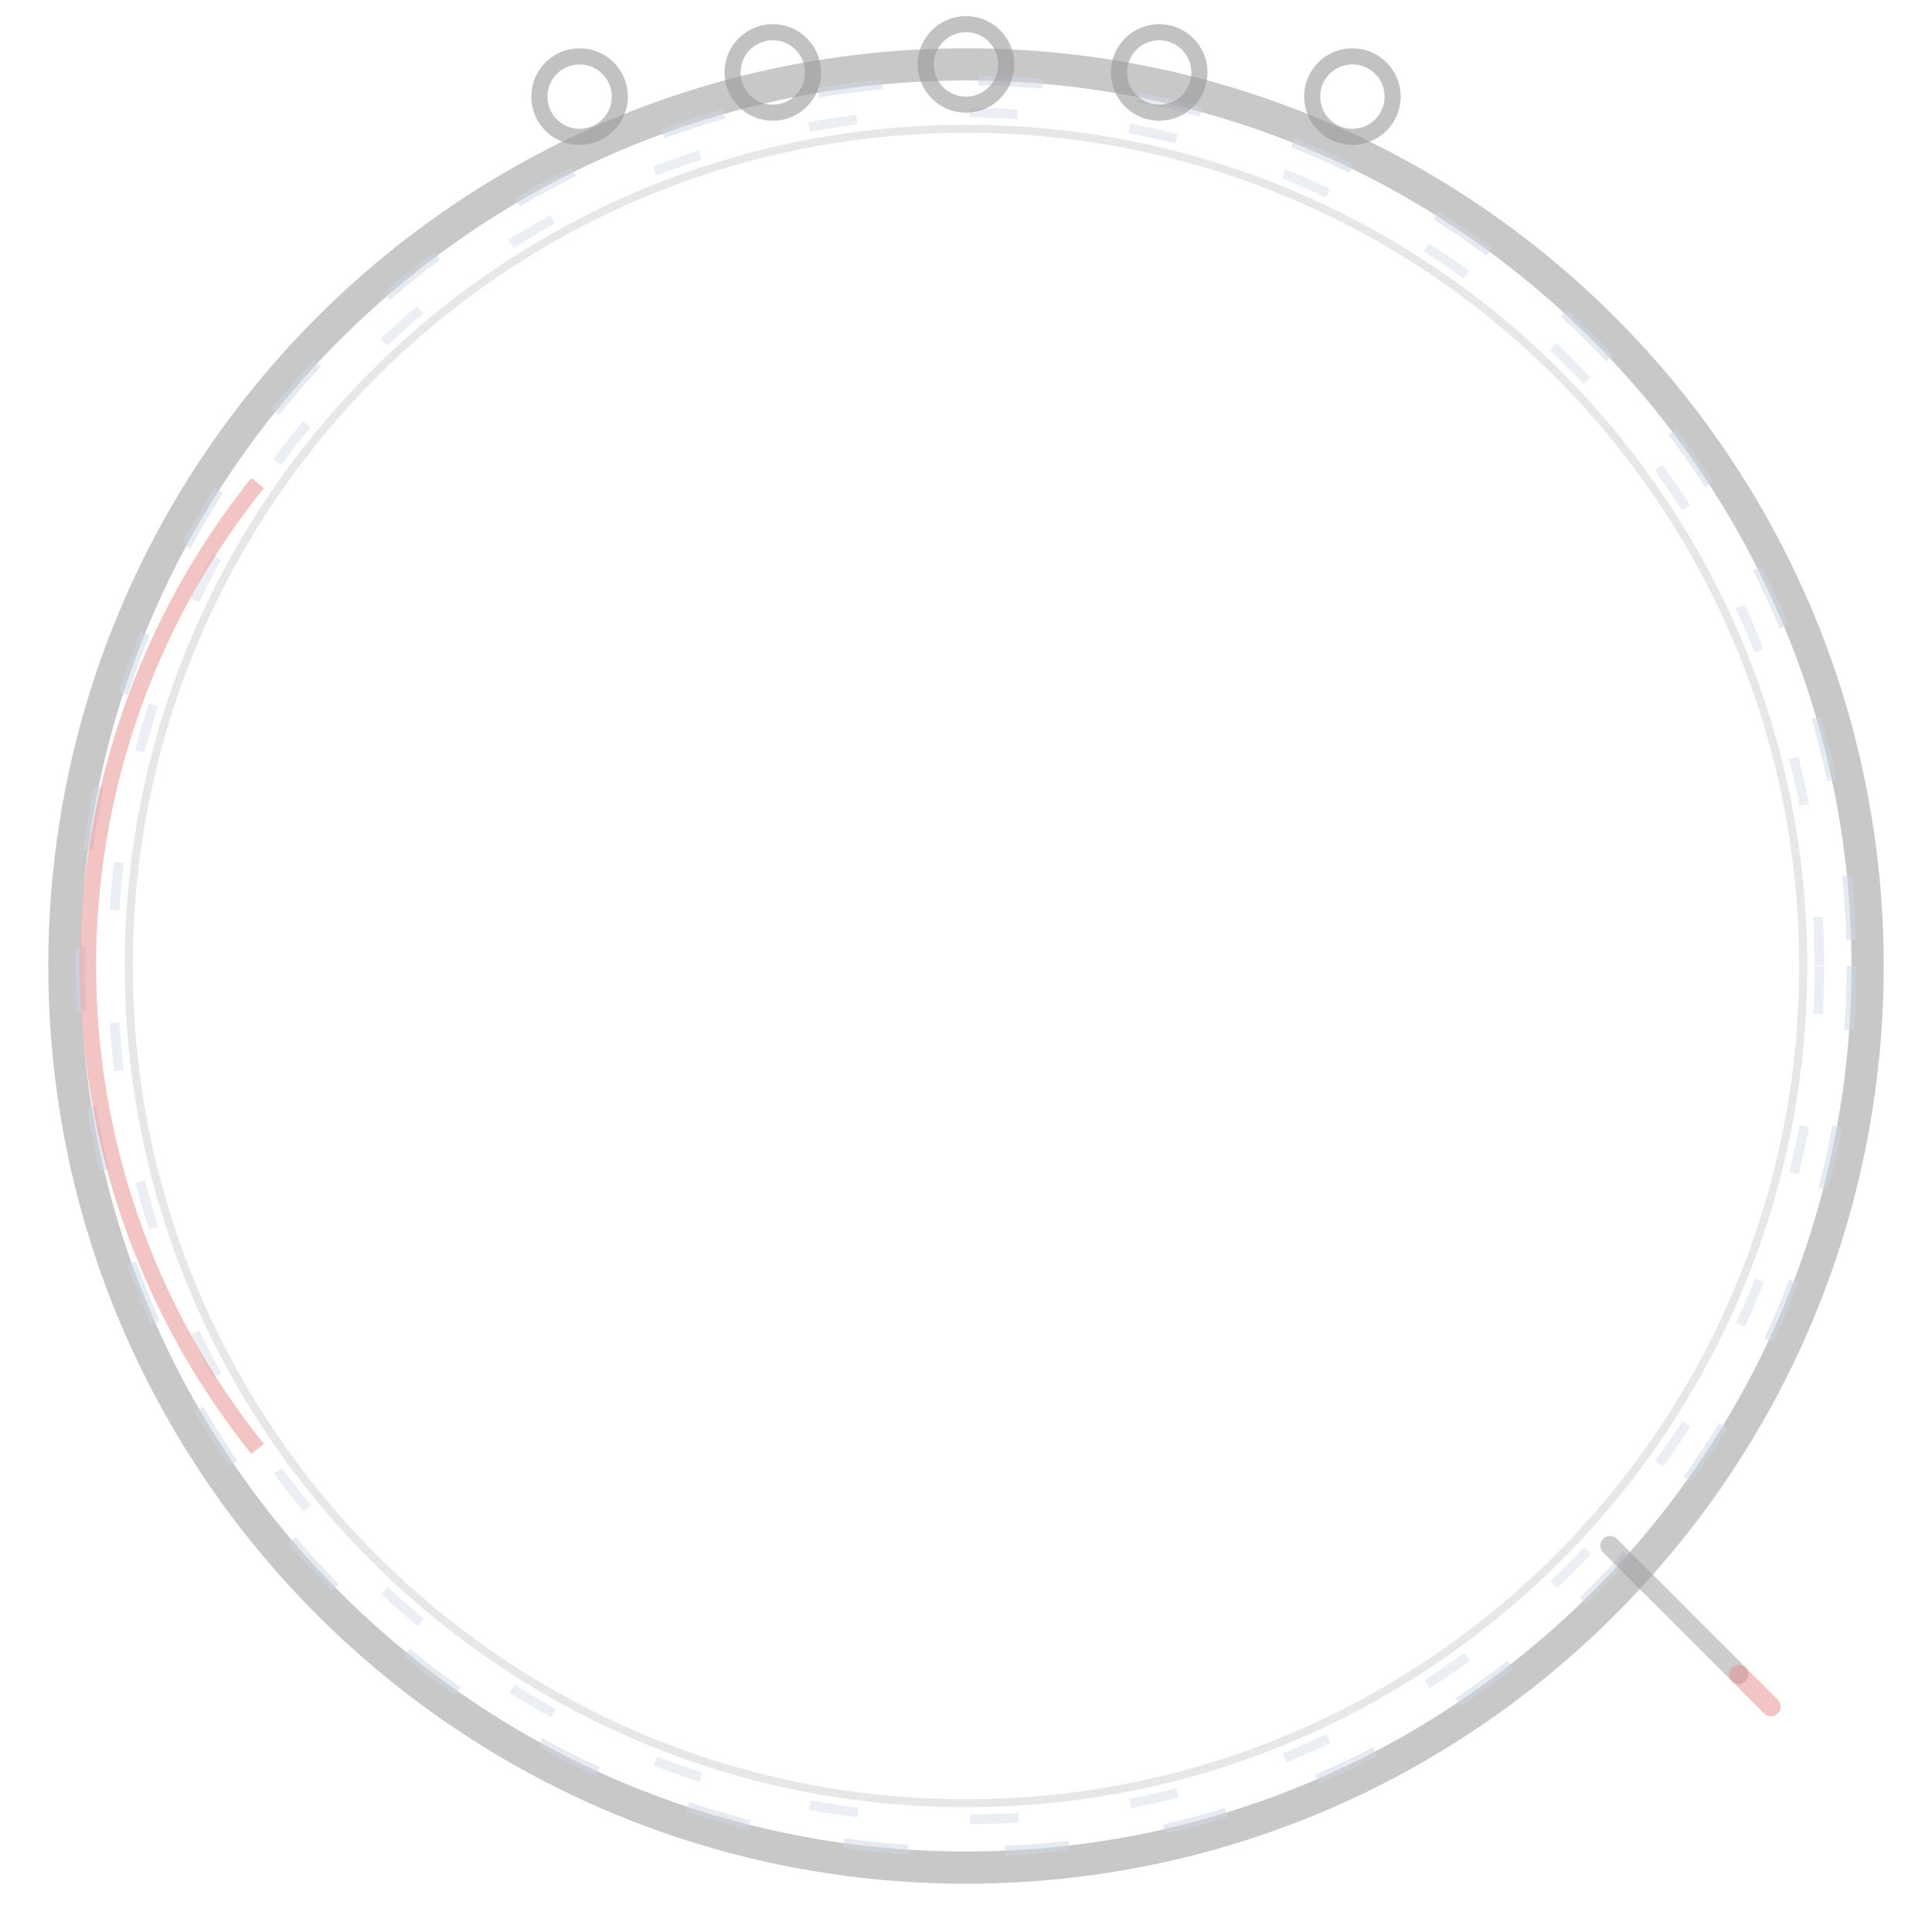
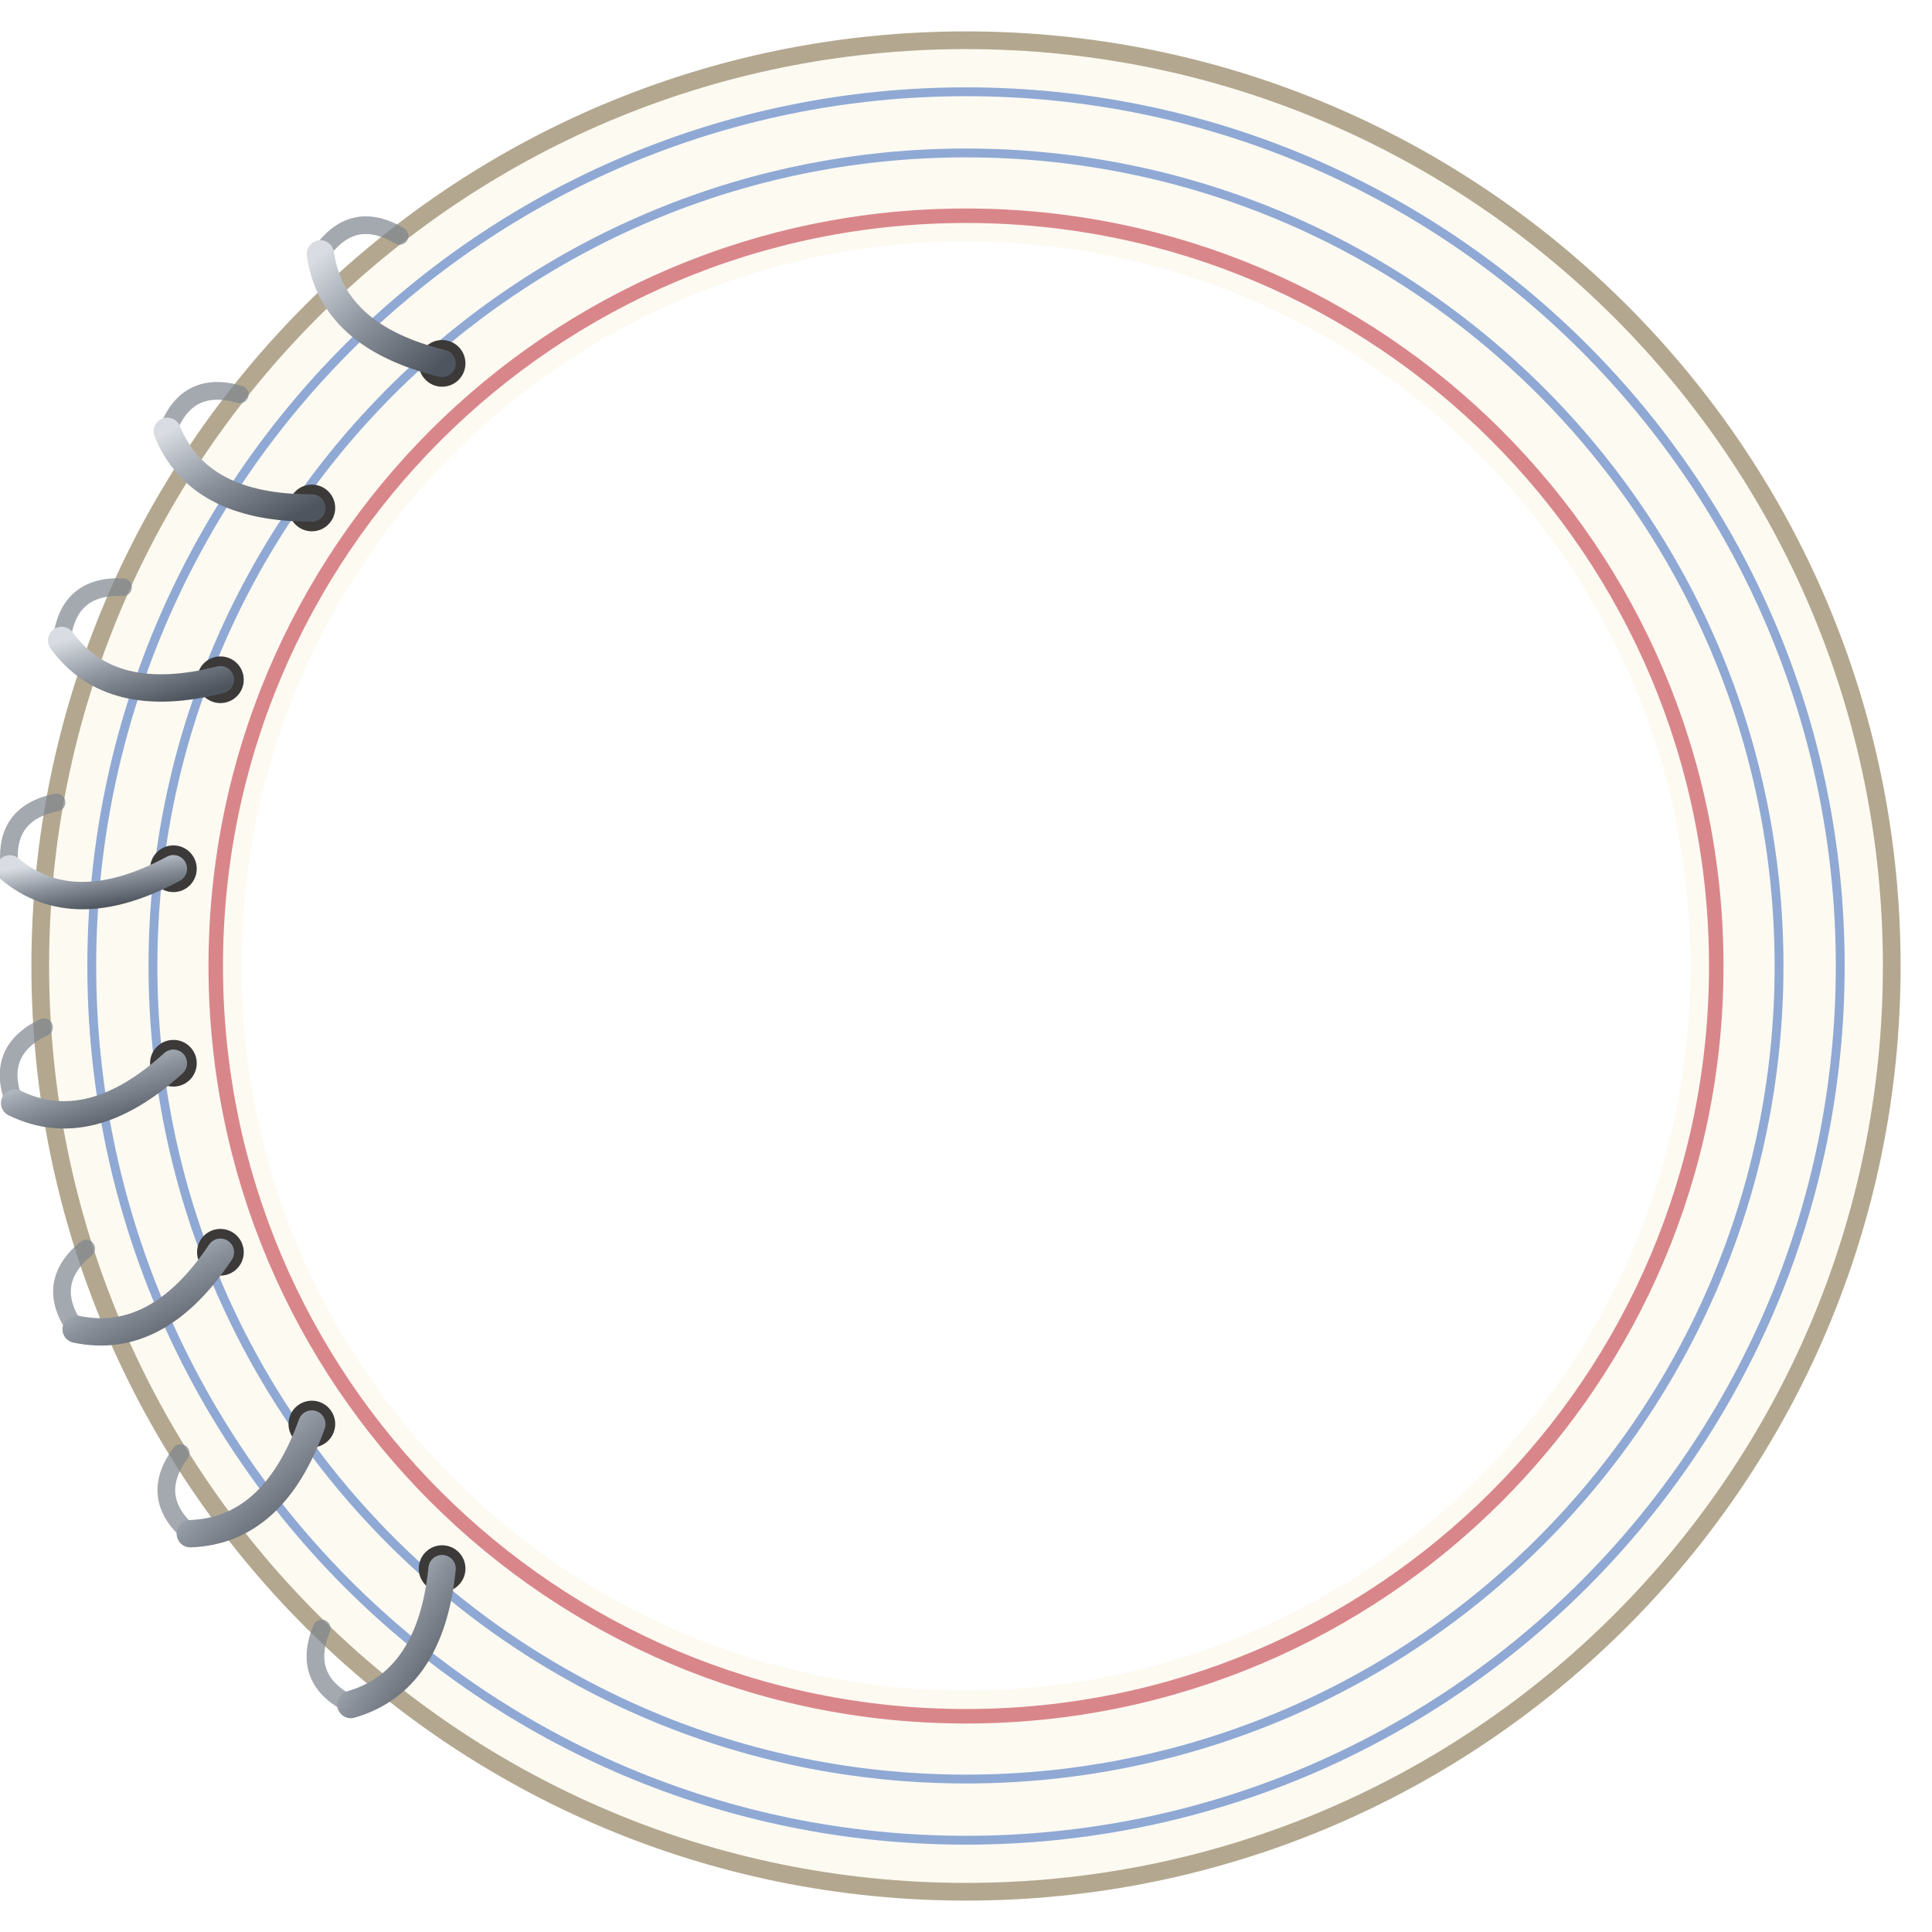
<svg xmlns="http://www.w3.org/2000/svg" viewBox="0 0 120 120" fill="none">
-   <circle cx="60" cy="60" r="56" stroke="#b0b0b0" stroke-width="2" opacity="0.7" />
-   <circle cx="60" cy="60" r="52" stroke="#b0b0b0" stroke-width="0.5" opacity="0.3" />
-   <circle cx="60" cy="60" r="55" stroke="#cdd6e4" stroke-width="0.6" opacity="0.5" stroke-dasharray="4 6" />
-   <circle cx="60" cy="60" r="53" stroke="#cdd6e4" stroke-width="0.6" opacity="0.4" stroke-dasharray="3 7" />
-   <path d="M 16 30 A 48 48 0 0 0 16 90" stroke="#e88a8a" stroke-width="1" opacity="0.5" fill="none" />
-   <circle cx="36" cy="6" r="2.5" fill="none" stroke="#999" stroke-width="1" opacity="0.6" />
-   <circle cx="48" cy="4.5" r="2.5" fill="none" stroke="#999" stroke-width="1" opacity="0.6" />
-   <circle cx="60" cy="4" r="2.5" fill="none" stroke="#999" stroke-width="1" opacity="0.6" />
-   <circle cx="72" cy="4.5" r="2.5" fill="none" stroke="#999" stroke-width="1" opacity="0.6" />
-   <circle cx="84" cy="6" r="2.5" fill="none" stroke="#999" stroke-width="1" opacity="0.6" />
-   <line x1="100" y1="96" x2="108" y2="104" stroke="#999" stroke-width="1.2" stroke-linecap="round" opacity="0.5" />
-   <line x1="108" y1="104" x2="110" y2="106" stroke="#e88a8a" stroke-width="1.2" stroke-linecap="round" opacity="0.5" />
+   <defs>
+     <linearGradient id="wire" x1="0" y1="0" x2="1" y2="1">
+       <stop offset="0" stop-color="#d9dde3" />
+       <stop offset="0.5" stop-color="#8b929c" />
+       <stop offset="1" stop-color="#4f555e" />
+     </linearGradient>
+   </defs>
+   <path d="M2.5 60a57.5 57.5 0 1 0 115 0a57.5 57.5 0 1 0 -115 0Z M15 60a45 45 0 1 0 90 0a45 45 0 1 0 -90 0Z" fill="#fdfaf2" fill-rule="evenodd" />
+   <circle cx="60" cy="60" r="57.5" stroke="#b3a88f" stroke-width="1.1" />
+   <g stroke="#8fa9d4" stroke-width="0.55">
+     <circle cx="60" cy="60" r="50.5" />
+     <circle cx="60" cy="60" r="54.3" />
+   </g>
+   <circle cx="60" cy="60" r="46.6" stroke="#d9868a" stroke-width="0.9" />
+   <g>
+     <circle cx="27.46" cy="97.43" r="1.45" fill="#3b3a38" />
+     <path d="M19.98 101.15Q18.67 104.32 21.79 105.87" stroke="#7d848e" stroke-width="1.1" stroke-linecap="round" opacity="0.7" />
+     <path d="M27.46 97.43Q26.75 104.44 21.79 105.87" stroke="url(#wire)" stroke-width="1.7" stroke-linecap="round" />
+     <circle cx="19.37" cy="88.45" r="1.45" fill="#3b3a38" />
+     <path d="M11.22 90.25Q9.18 93.01 11.82 95.26" stroke="#7d848e" stroke-width="1.1" stroke-linecap="round" opacity="0.7" />
+     <path d="M19.37 88.45Q16.99 95.08 11.82 95.26" stroke="url(#wire)" stroke-width="1.7" stroke-linecap="round" />
+     <circle cx="13.69" cy="77.78" r="1.45" fill="#3b3a38" />
+     <path d="M5.35 77.55Q2.7 79.73 4.73 82.56" stroke="#7d848e" stroke-width="1.1" stroke-linecap="round" opacity="0.7" />
+     <path d="M13.69 77.78Q9.78 83.63 4.73 82.56" stroke="url(#wire)" stroke-width="1.7" stroke-linecap="round" />
+     <circle cx="10.77" cy="66.04" r="1.45" fill="#3b3a38" />
+     <path d="M2.73 63.8Q-0.37 65.28 0.91 68.51" stroke="#7d848e" stroke-width="1.1" stroke-linecap="round" opacity="0.7" />
+     <path d="M10.77 66.04Q5.56 70.78 0.91 68.51" stroke="url(#wire)" stroke-width="1.7" stroke-linecap="round" />
+     <circle cx="10.77" cy="53.96" r="1.45" fill="#3b3a38" />
+     <path d="M3.51 49.84Q0.15 50.52 0.61 53.97" stroke="#7d848e" stroke-width="1.1" stroke-linecap="round" opacity="0.7" />
+     <path d="M10.77 53.96Q4.57 57.29 0.61 53.97" stroke="url(#wire)" stroke-width="1.7" stroke-linecap="round" />
+     <circle cx="13.69" cy="42.22" r="1.45" fill="#3b3a38" />
+     <path d="M7.64 36.47Q4.22 36.32 3.83 39.78" stroke="#7d848e" stroke-width="1.1" stroke-linecap="round" opacity="0.7" />
+     <path d="M13.69 42.22Q6.87 43.96 3.83 39.78" stroke="url(#wire)" stroke-width="1.7" stroke-linecap="round" />
+     <circle cx="19.37" cy="31.55" r="1.45" fill="#3b3a38" />
+     <path d="M14.89 24.5Q11.6 23.53 10.39 26.79" stroke="#7d848e" stroke-width="1.1" stroke-linecap="round" opacity="0.7" />
+     <path d="M19.37 31.55Q12.33 31.58 10.39 26.79" stroke="url(#wire)" stroke-width="1.7" stroke-linecap="round" />
+     <circle cx="27.46" cy="22.57" r="1.45" fill="#3b3a38" />
+     <path d="M24.82 14.65Q21.86 12.9 19.9 15.77" stroke="#7d848e" stroke-width="1.1" stroke-linecap="round" opacity="0.7" />
+     <path d="M27.46 22.57Q20.62 20.89 19.9 15.77" stroke="url(#wire)" stroke-width="1.7" stroke-linecap="round" />
+   </g>
</svg>
